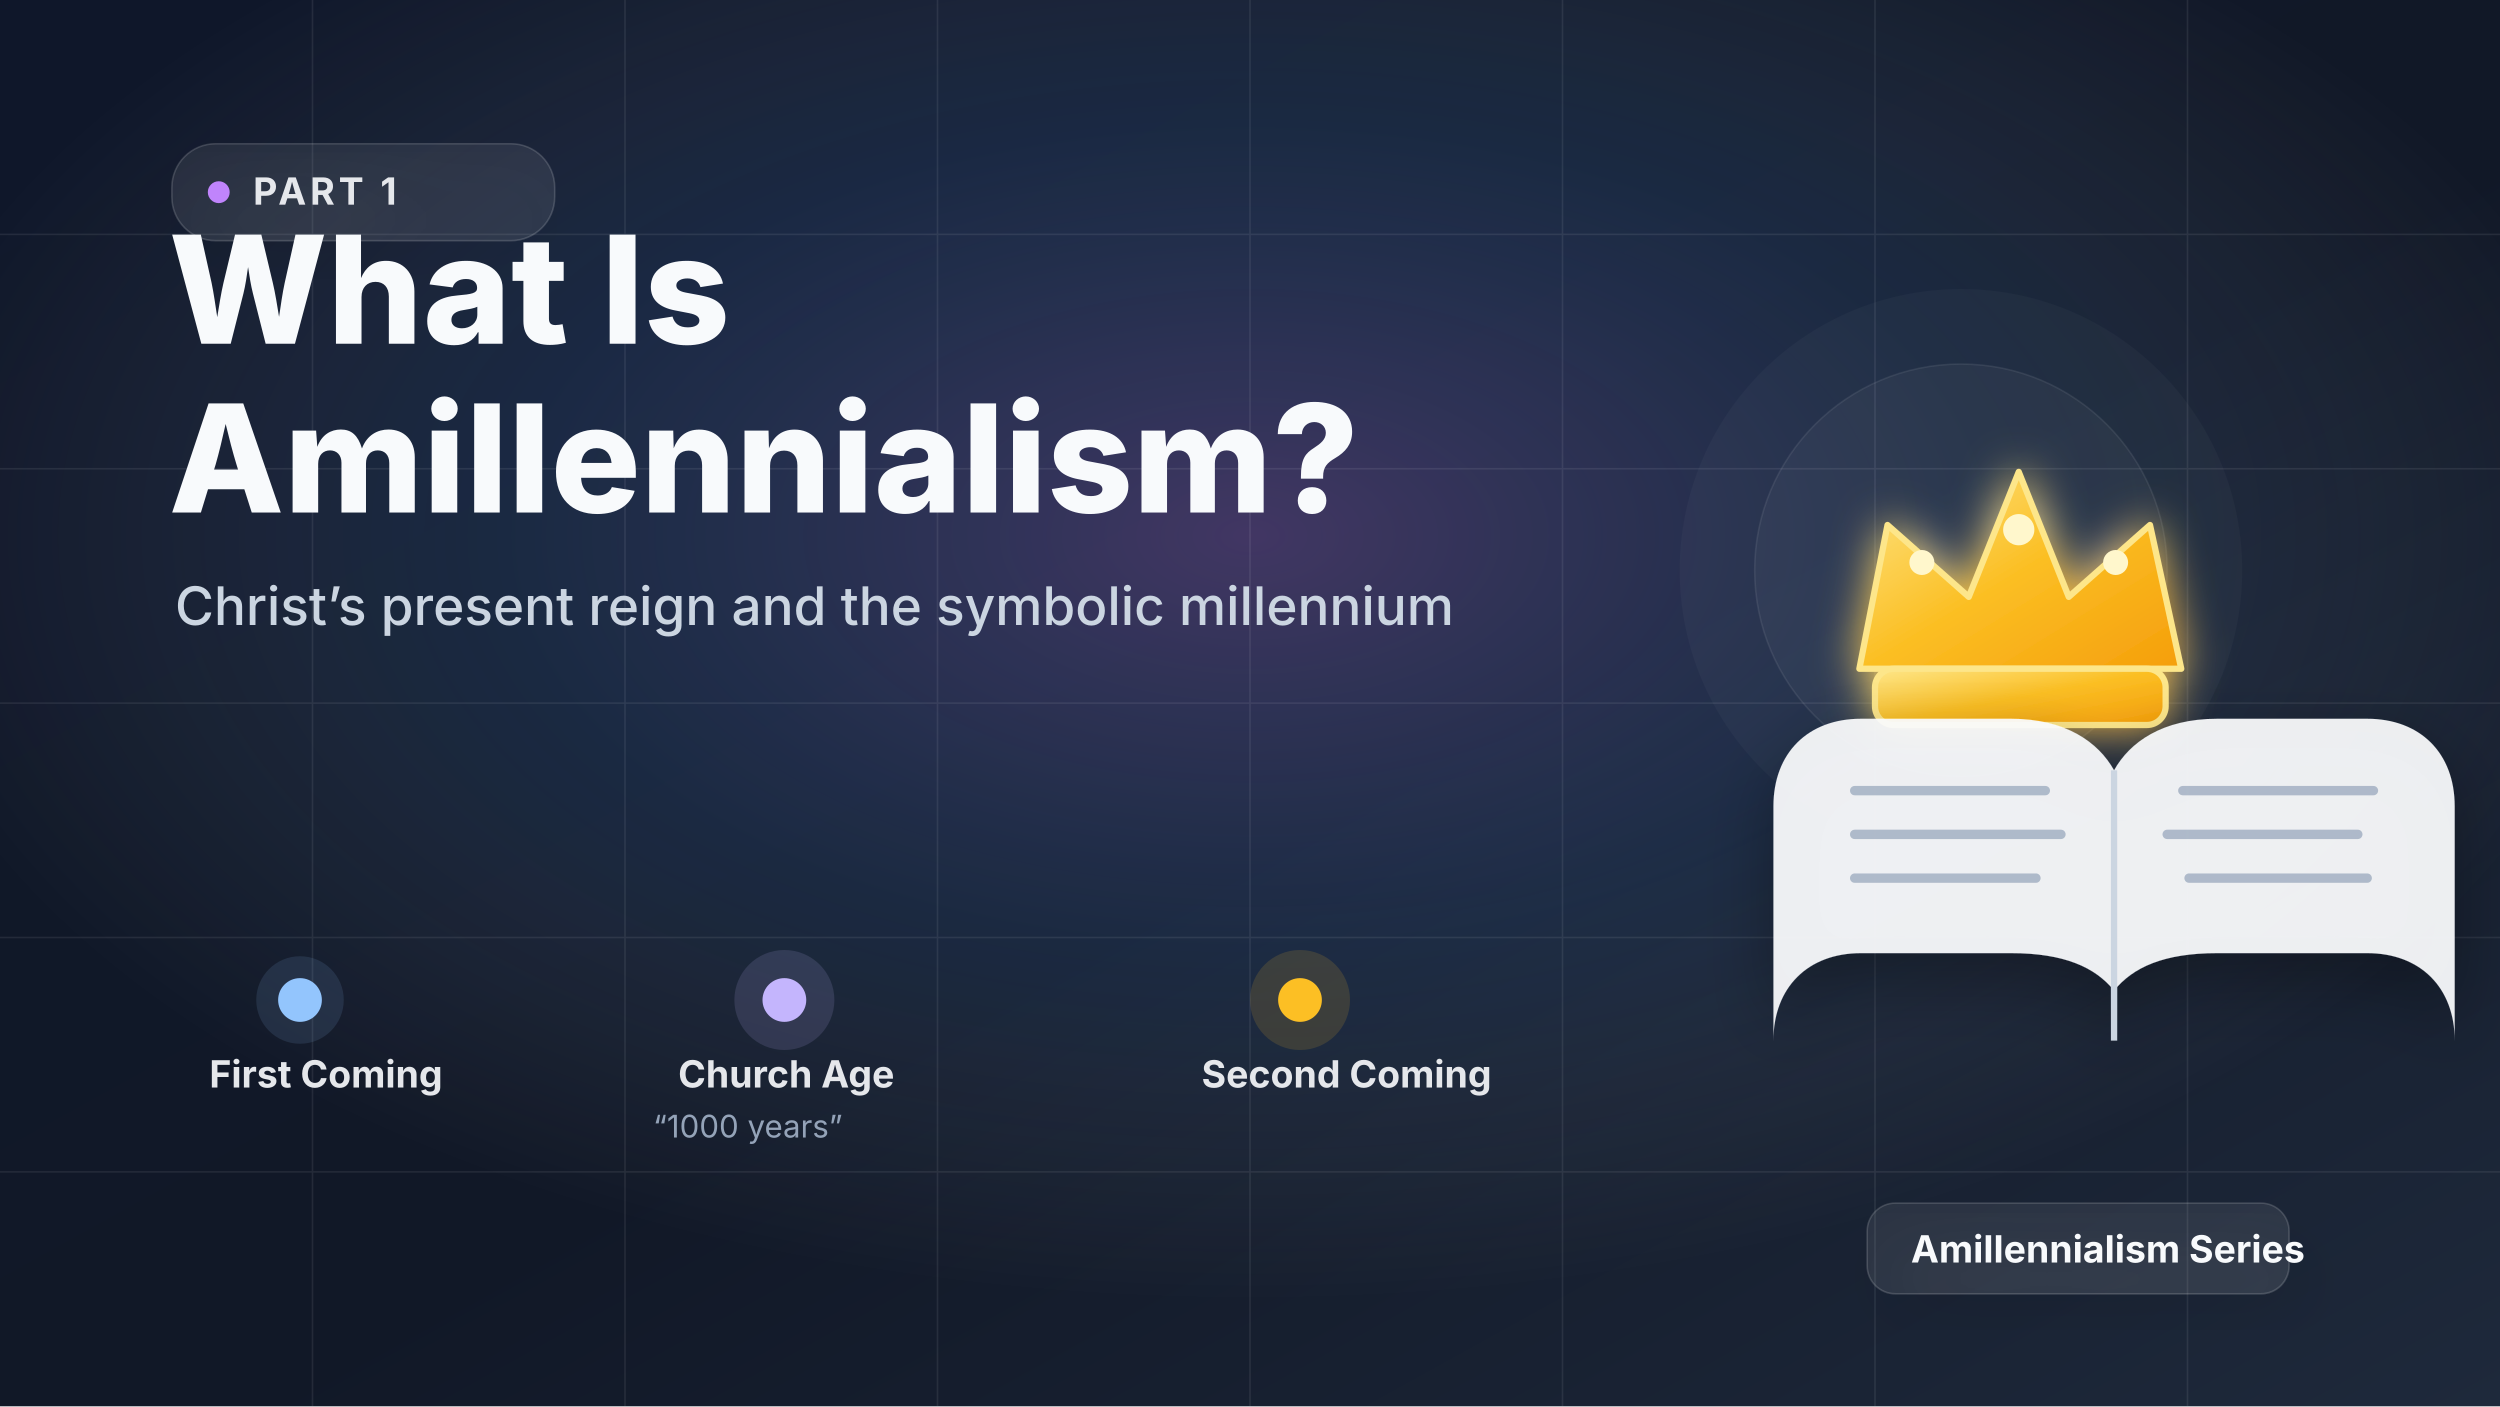
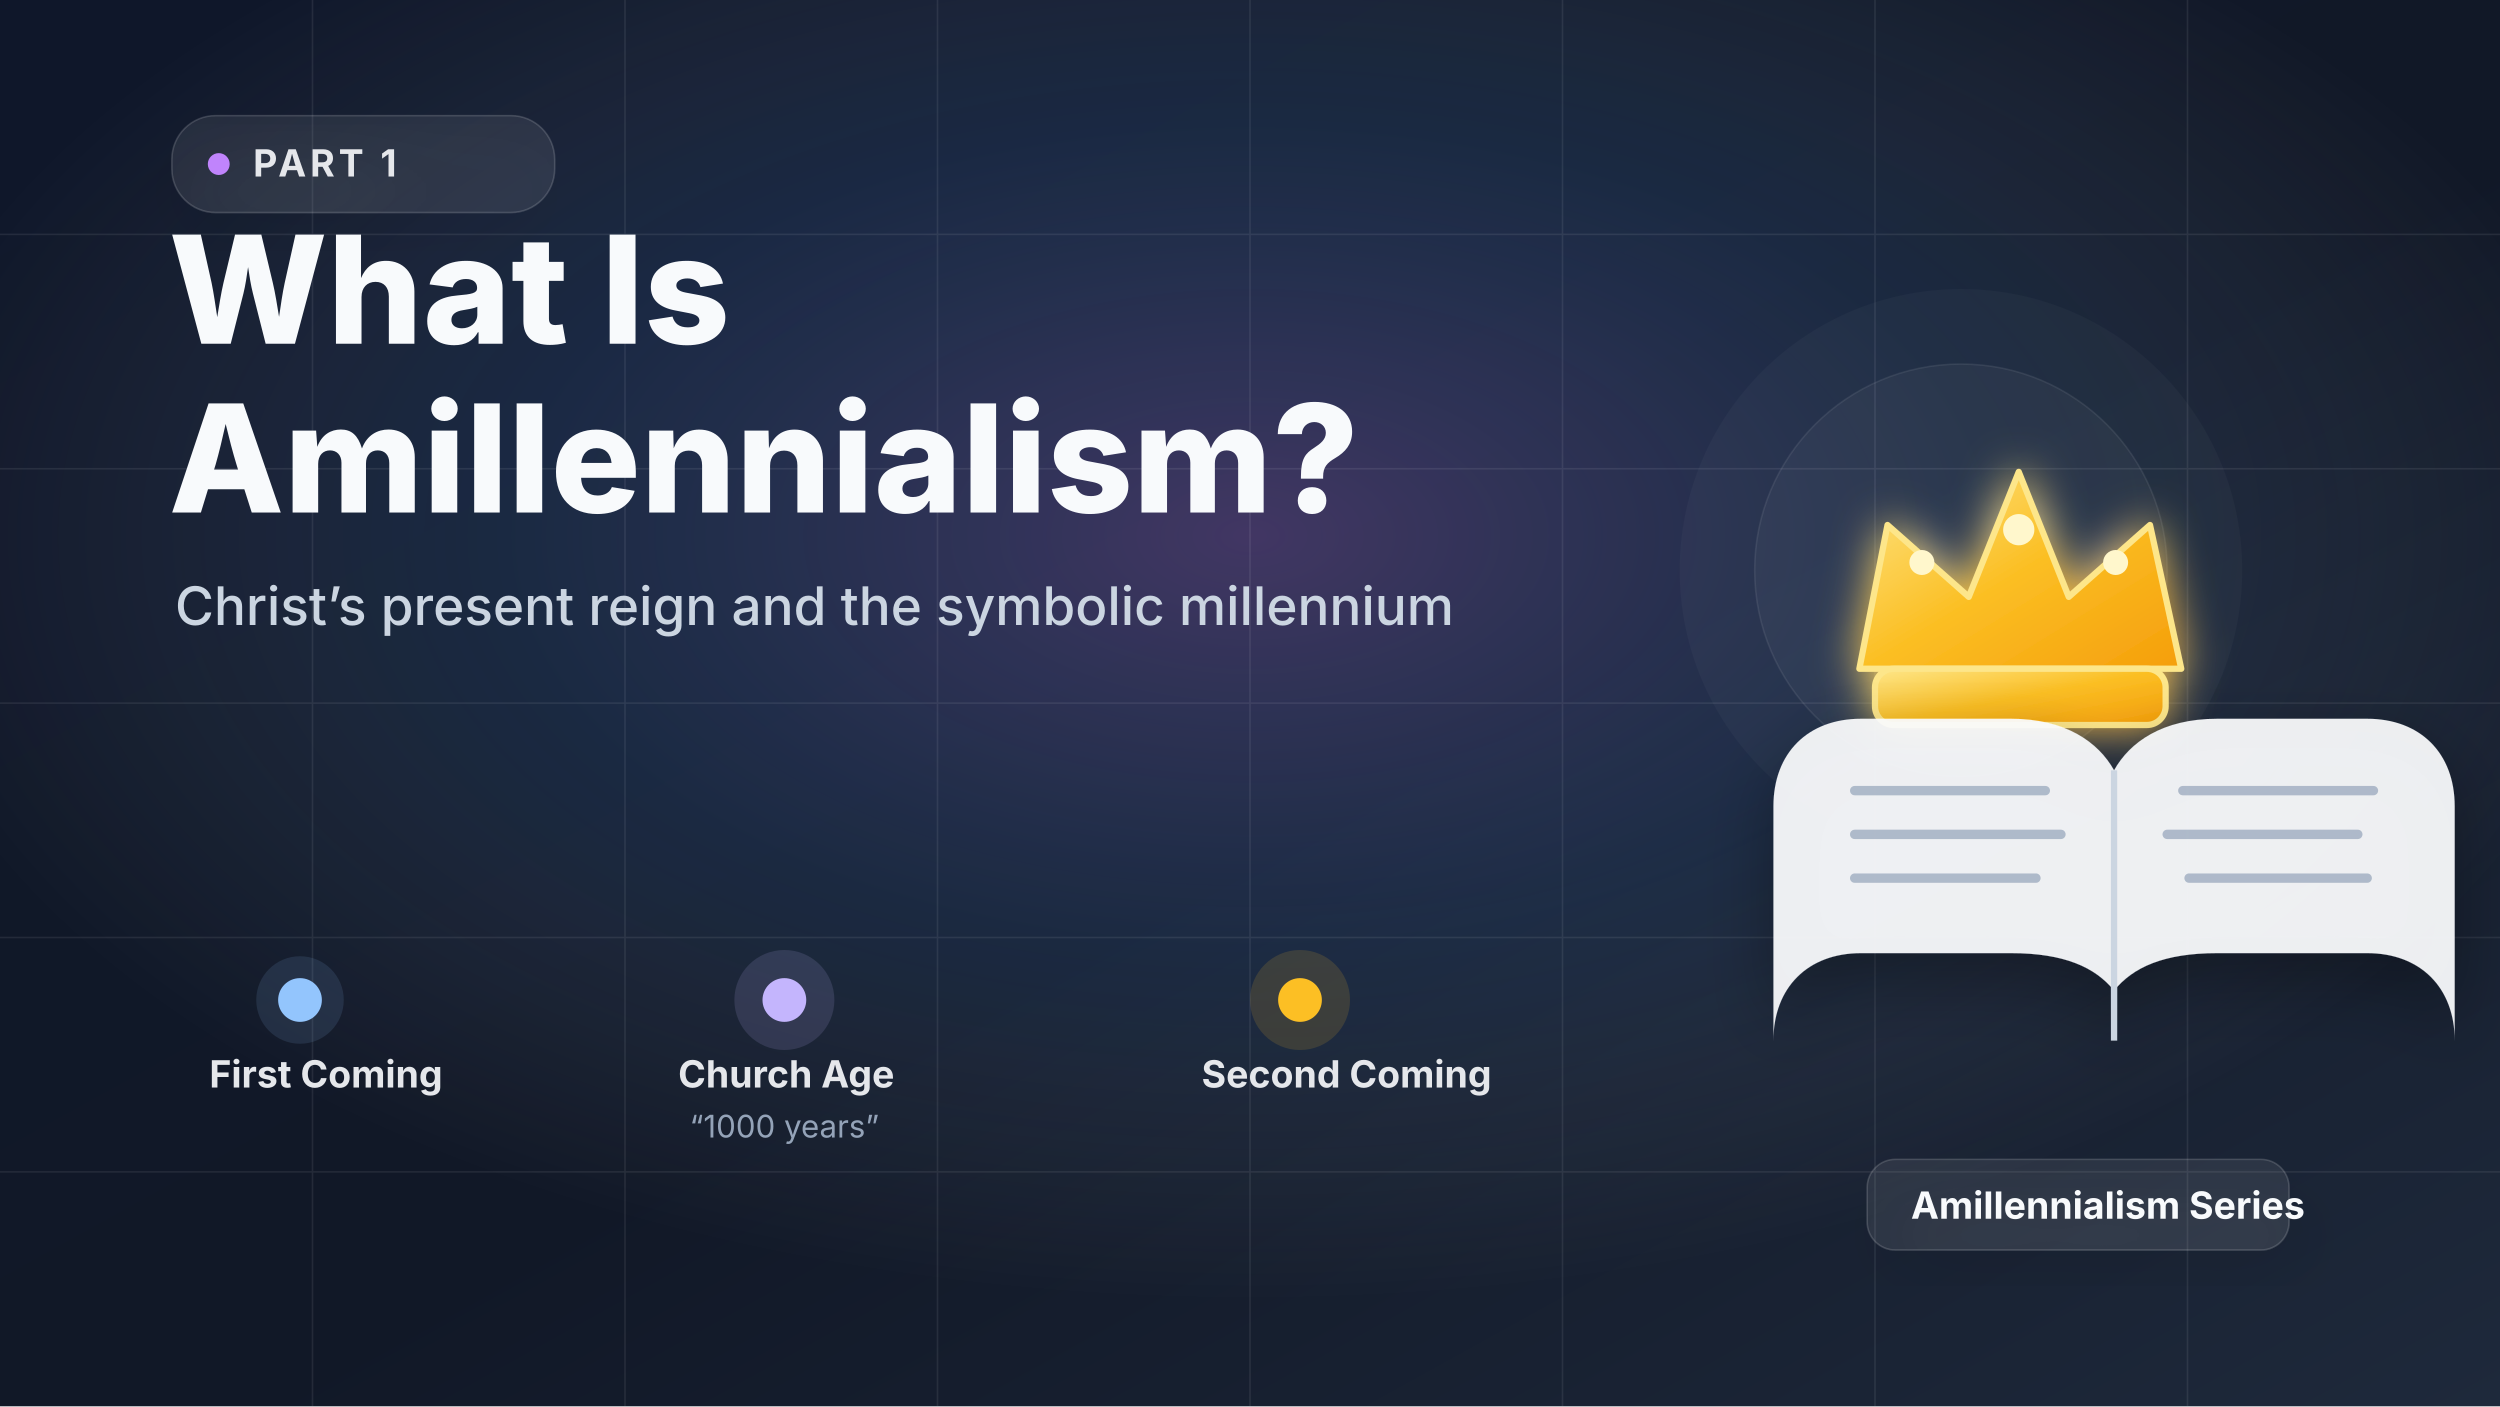
<svg xmlns="http://www.w3.org/2000/svg" width="1600" height="900" viewBox="0 0 1600 900" role="img" aria-labelledby="title desc">
  <defs>
    <linearGradient id="bg" x1="0" y1="0" x2="1" y2="1">
      <stop offset="0%" stop-color="#0f172a" />
      <stop offset="55%" stop-color="#111827" />
      <stop offset="100%" stop-color="#1e293b" />
    </linearGradient>
    <radialGradient id="glow" cx="50%" cy="38%" r="55%">
      <stop offset="0%" stop-color="#c084fc" stop-opacity="0.28" />
      <stop offset="55%" stop-color="#60a5fa" stop-opacity="0.12" />
      <stop offset="100%" stop-color="#ffffff" stop-opacity="0" />
    </radialGradient>
    <linearGradient id="gold" x1="0" y1="0" x2="1" y2="1">
      <stop offset="0%" stop-color="#fde68a" />
      <stop offset="50%" stop-color="#fbbf24" />
      <stop offset="100%" stop-color="#f59e0b" />
    </linearGradient>
    <linearGradient id="lineGrad" x1="0" y1="0" x2="1" y2="0">
      <stop offset="0%" stop-color="#93c5fd" stop-opacity="0.4" />
      <stop offset="50%" stop-color="#c4b5fd" stop-opacity="0.95" />
      <stop offset="100%" stop-color="#93c5fd" stop-opacity="0.4" />
    </linearGradient>
    <filter id="softGlow" x="-30%" y="-30%" width="160%" height="160%">
      <feGaussianBlur stdDeviation="14" result="blur" />
      <feMerge>
        <feMergeNode in="blur" />
        <feMergeNode in="SourceGraphic" />
      </feMerge>
    </filter>
    <filter id="cardShadow" x="-20%" y="-20%" width="160%" height="160%">
      <feDropShadow dx="0" dy="18" stdDeviation="22" flood-color="#000000" flood-opacity="0.35" />
    </filter>
  </defs>
  <rect width="1600" height="900" fill="url(#bg)" />
  <rect width="1600" height="900" fill="url(#glow)" />
  <g opacity="0.08">
    <path d="M0 150H1600M0 300H1600M0 450H1600M0 600H1600M0 750H1600" stroke="#ffffff" stroke-width="1" />
    <path d="M200 0V900M400 0V900M600 0V900M800 0V900M1000 0V900M1200 0V900M1400 0V900" stroke="#ffffff" stroke-width="1" />
  </g>
-   <g transform="translate(110 92)" filter="url(#cardShadow)">
+   <g transform="translate(110 74)" filter="url(#cardShadow)">
    <rect x="0" y="0" rx="28" ry="28" width="245" height="62" fill="#ffffff" fill-opacity="0.08" stroke="#ffffff" stroke-opacity="0.16" />
    <circle cx="30" cy="31" r="7" fill="#c084fc" />
    <text x="52" y="39" fill="#e5e7eb" font-family="Inter, Arial, sans-serif" font-size="24" font-weight="700" letter-spacing="2.5">PART 1</text>
  </g>
  <g transform="translate(108 220)">
    <text x="0" y="0" fill="#f8fafc" font-family="Inter, Arial, sans-serif" font-size="96" font-weight="800">What Is</text>
    <text x="0" y="108" fill="#f8fafc" font-family="Inter, Arial, sans-serif" font-size="96" font-weight="800">Amillennialism?</text>
    <text x="4" y="180" fill="#cbd5e1" font-family="Inter, Arial, sans-serif" font-size="34" font-weight="500">Christ’s present reign and the symbolic millennium</text>
  </g>
  <g transform="translate(112 640)">
    <line x1="0" y1="0" x2="800" y2="0" stroke="url(#lineGrad)" stroke-width="6" stroke-linecap="round" filter="url(#softGlow)" />
    <g>
      <circle cx="80" cy="0" r="14" fill="#93c5fd" />
      <circle cx="80" cy="0" r="28" fill="#93c5fd" fill-opacity="0.12" />
      <text x="22" y="56" fill="#e5e7eb" font-family="Inter, Arial, sans-serif" font-size="24" font-weight="700">First Coming</text>
    </g>
    <g>
      <circle cx="390" cy="0" r="14" fill="#c4b5fd" />
      <circle cx="390" cy="0" r="32" fill="#c4b5fd" fill-opacity="0.14" />
      <text x="322" y="56" fill="#e5e7eb" font-family="Inter, Arial, sans-serif" font-size="24" font-weight="700">Church Age</text>
-       <text x="306" y="88" fill="#94a3b8" font-family="Inter, Arial, sans-serif" font-size="20">“1000 years”</text>
+       <text x="390" y="88" fill="#94a3b8" font-family="Inter, Arial, sans-serif" font-size="20" text-anchor="middle">“1000 years”</text>
    </g>
    <g>
      <circle cx="720" cy="0" r="14" fill="#fbbf24" />
      <circle cx="720" cy="0" r="32" fill="#fbbf24" fill-opacity="0.14" />
      <text x="657" y="56" fill="#e5e7eb" font-family="Inter, Arial, sans-serif" font-size="24" font-weight="700">Second Coming</text>
    </g>
  </g>
  <g transform="translate(1090 210)">
    <circle cx="165" cy="155" r="180" fill="#ffffff" fill-opacity="0.03" />
    <circle cx="165" cy="155" r="132" fill="#ffffff" fill-opacity="0.04" stroke="#ffffff" stroke-opacity="0.08" />
    <g transform="translate(76 34)" filter="url(#softGlow)">
      <path d="M24 184H230L210 92L158 138L126 58L94 138L42 92Z" fill="url(#gold)" stroke="#fde68a" stroke-width="4" stroke-linejoin="round" />
      <rect x="34" y="184" width="186" height="36" rx="12" fill="url(#gold)" stroke="#fde68a" stroke-width="4" />
      <circle cx="126" cy="95" r="10" fill="#fff7cc" />
      <circle cx="64" cy="116" r="8" fill="#fff7cc" />
      <circle cx="188" cy="116" r="8" fill="#fff7cc" />
    </g>
    <g transform="translate(45 250)" filter="url(#cardShadow)">
      <path d="M0 56C0 22 22 0 56 0H152C187 0 208 15 218 33V174C206 159 186 150 152 150H56C22 150 0 172 0 206Z" fill="#f8fafc" fill-opacity="0.94" />
      <path d="M436 56C436 22 414 0 380 0H284C249 0 228 15 218 33V174C230 159 250 150 284 150H380C414 150 436 172 436 206Z" fill="#f8fafc" fill-opacity="0.94" />
      <path d="M218 33V206" stroke="#cbd5e1" stroke-width="4" />
      <path d="M52 46H174M52 74H184M52 102H168M262 46H384M252 74H374M266 102H380" stroke="#94a3b8" stroke-width="6" stroke-linecap="round" opacity="0.7" />
    </g>
  </g>
-   <g transform="translate(1195 770)" filter="url(#cardShadow)">
+   <g transform="translate(1195 742)" filter="url(#cardShadow)">
    <rect x="0" y="0" rx="18" ry="18" width="270" height="58" fill="#ffffff" fill-opacity="0.08" stroke="#ffffff" stroke-opacity="0.16" />
    <text x="28" y="38" fill="#f8fafc" font-family="Inter, Arial, sans-serif" font-size="24" font-weight="700">Amillennialism Series</text>
  </g>
</svg>
